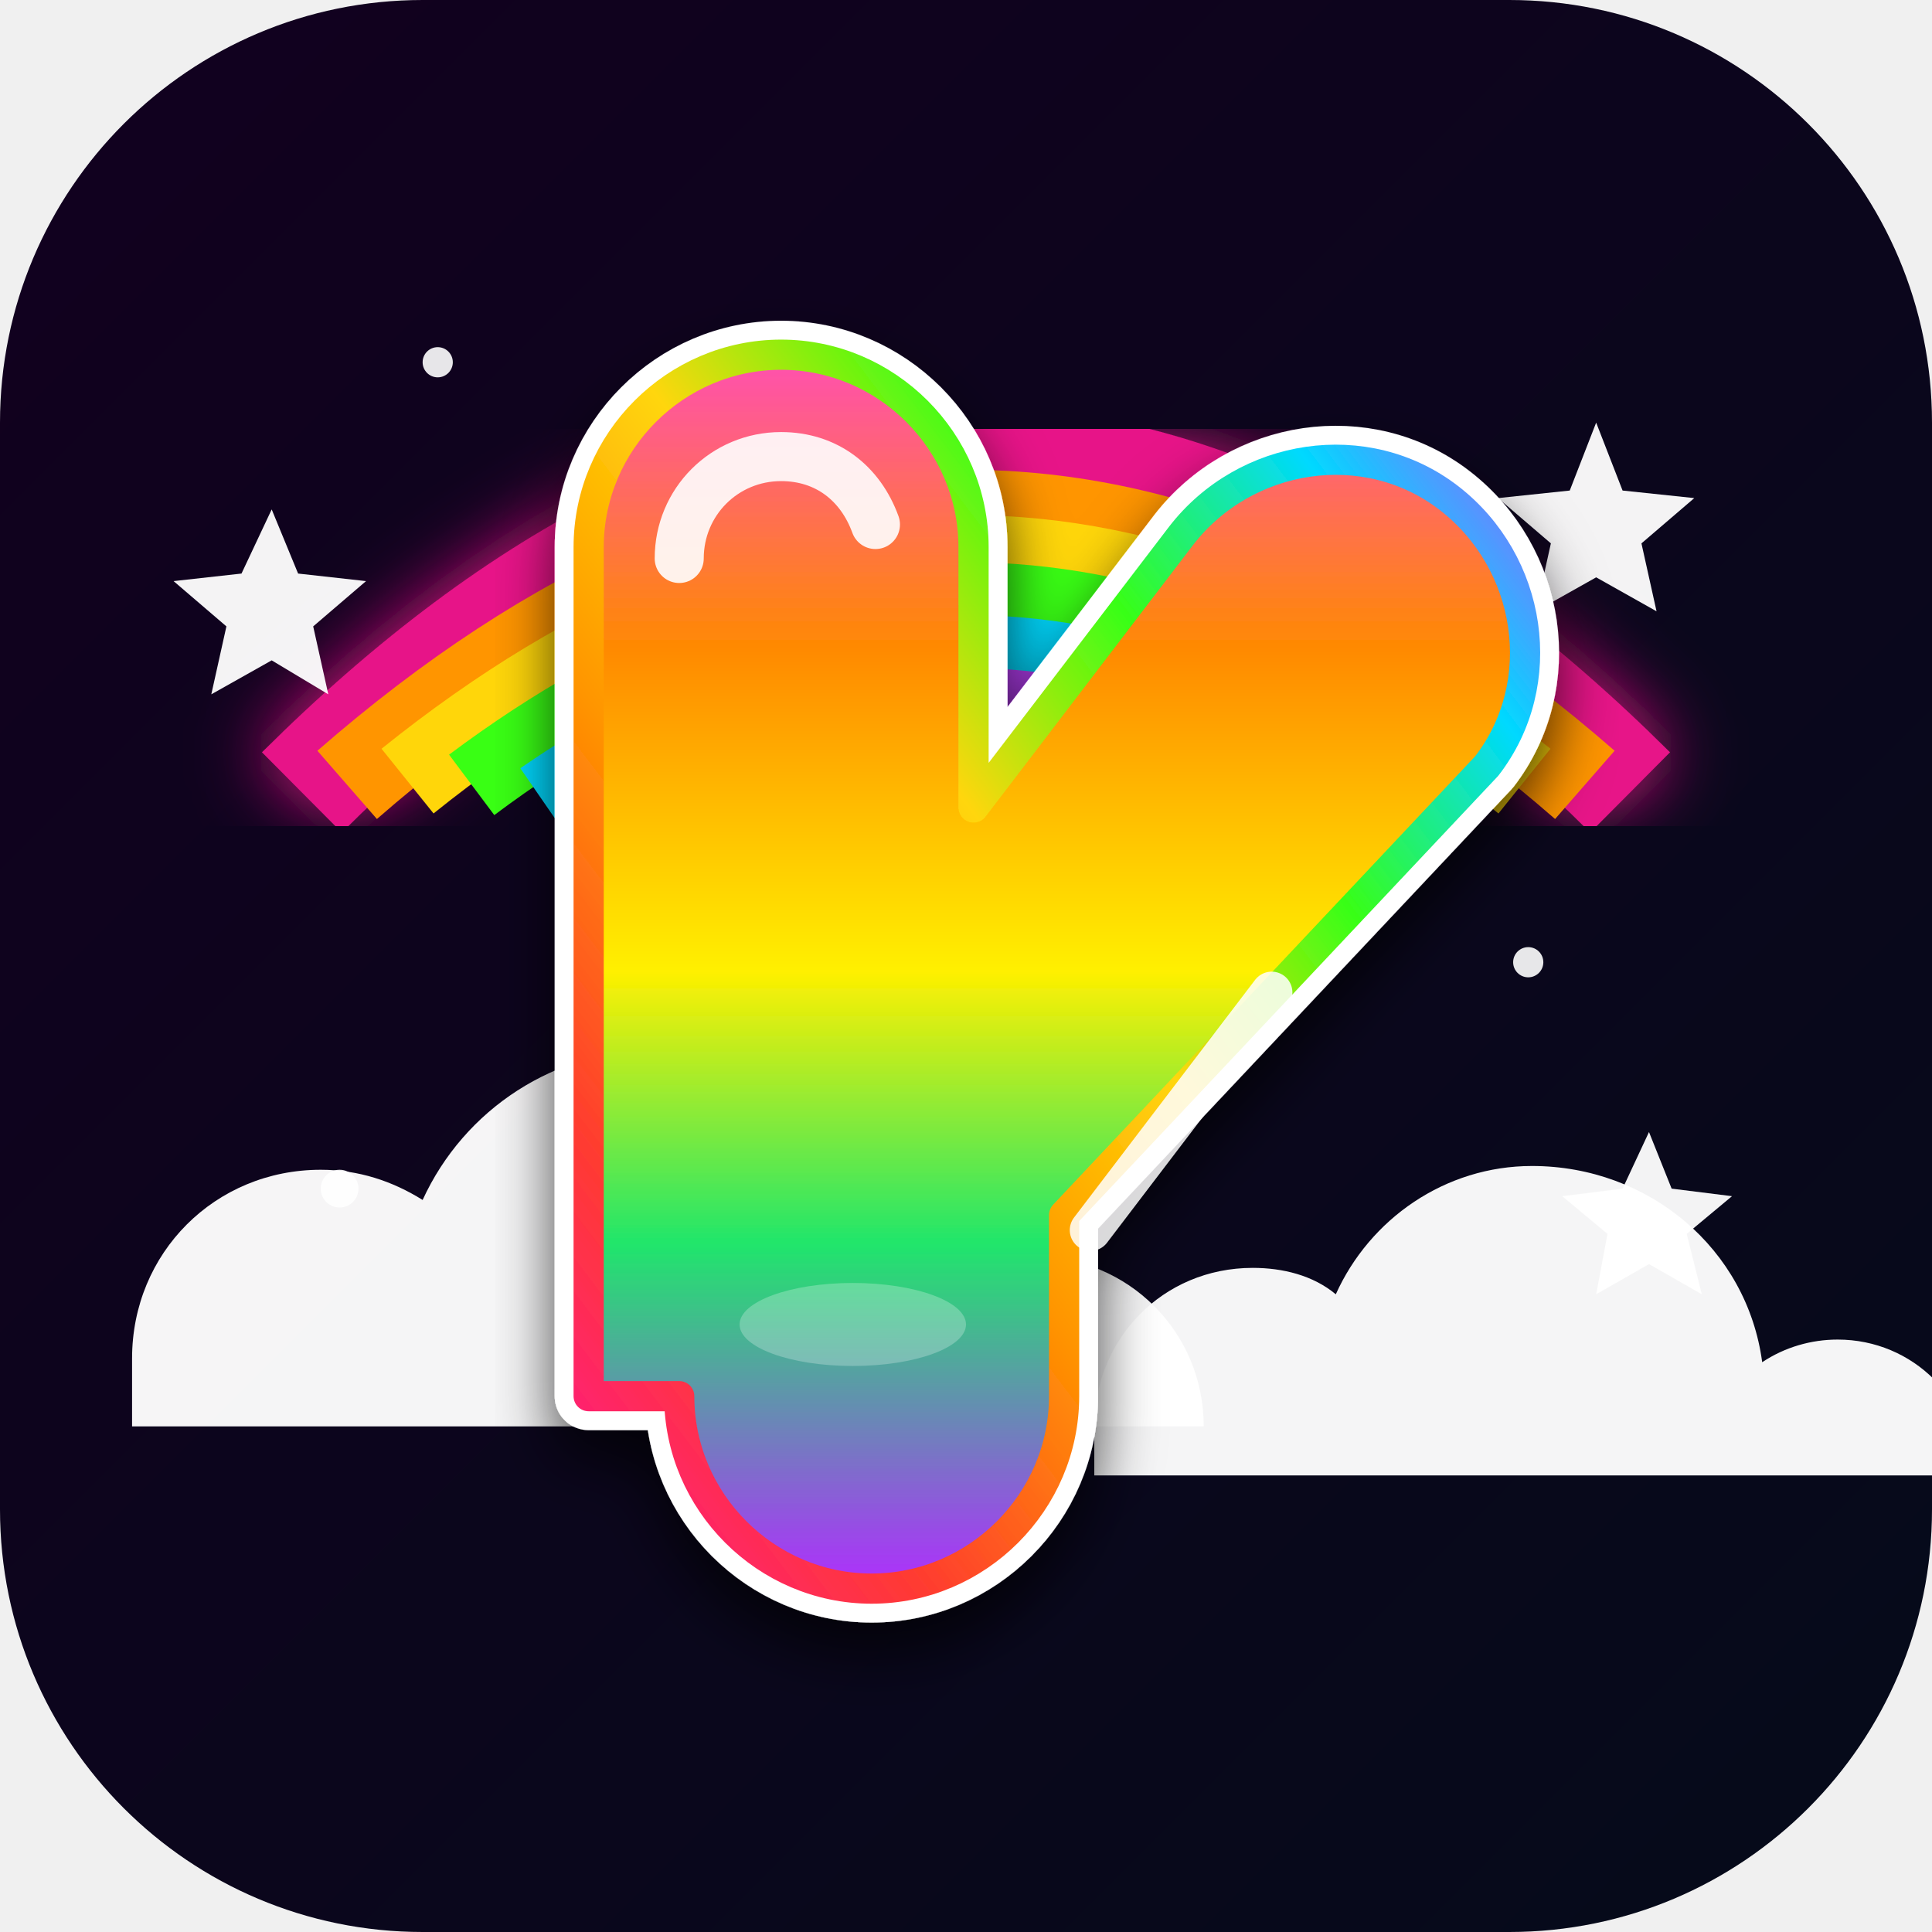
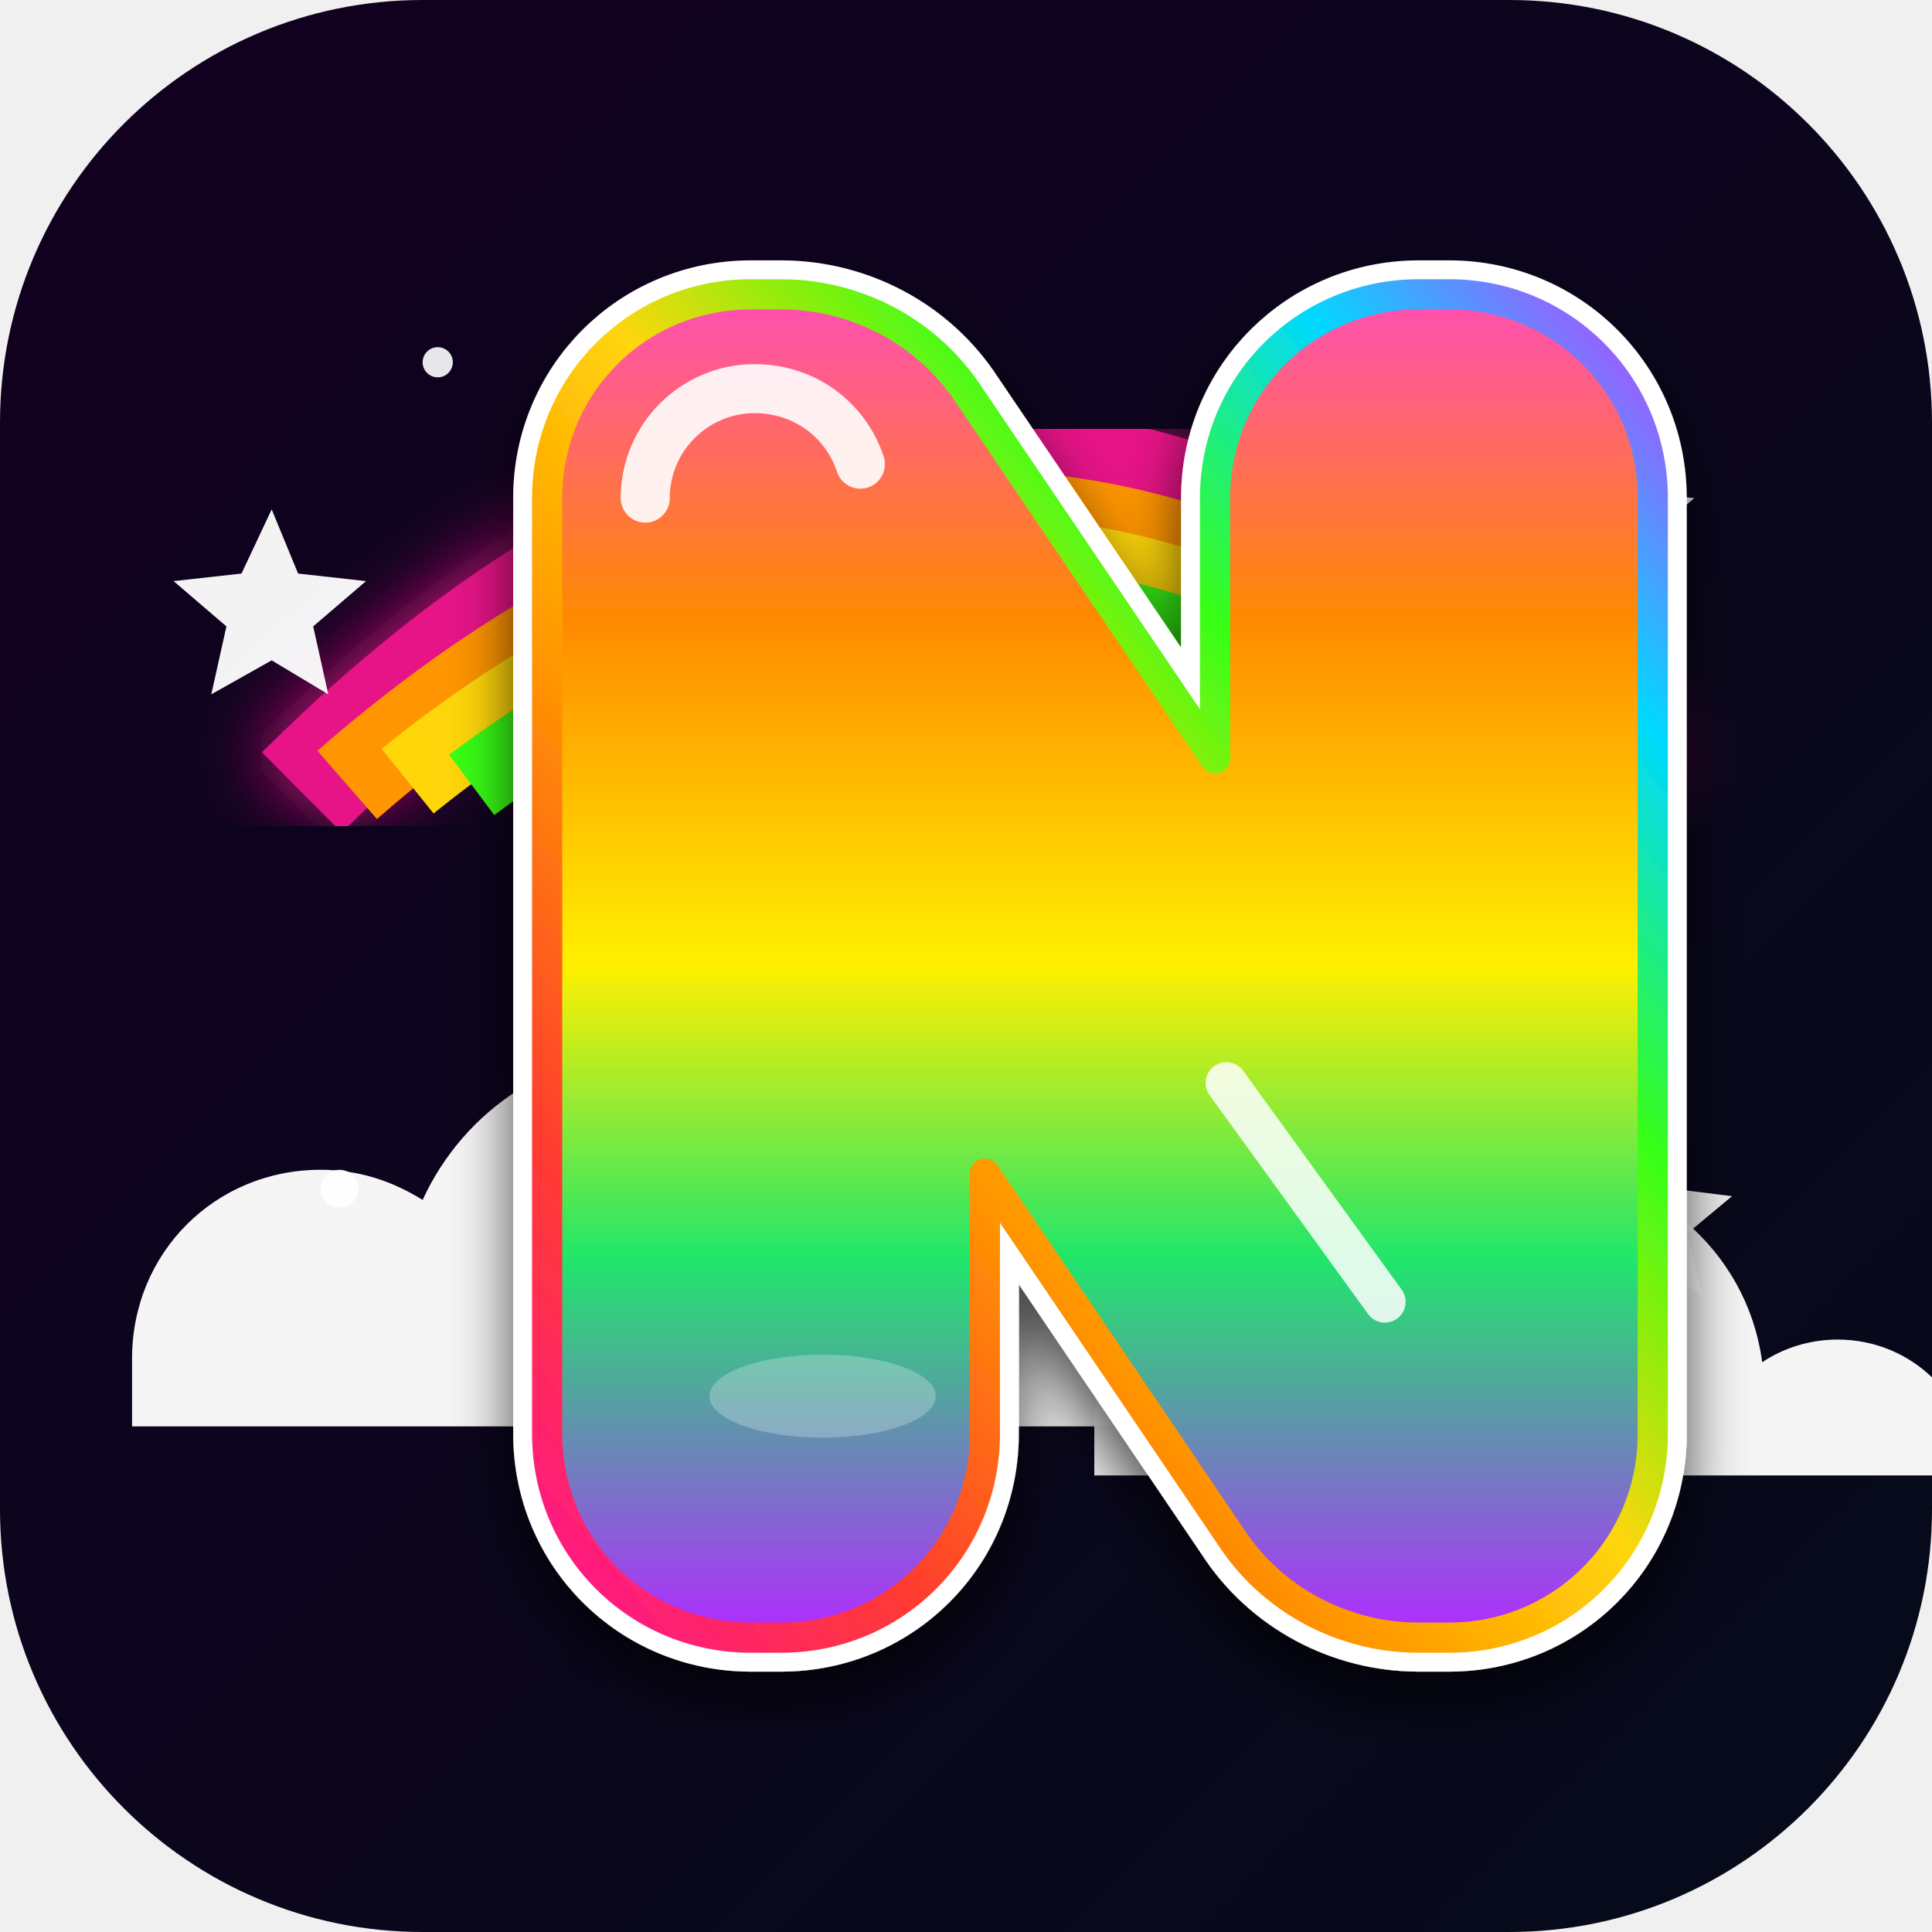
<svg xmlns="http://www.w3.org/2000/svg" viewBox="0 0 512 512">
  <defs>
    <linearGradient id="bg" x1="0" y1="0" x2="1" y2="1">
      <stop stop-color="#12001f" />
      <stop offset="1" stop-color="#050b1a" />
    </linearGradient>
    <linearGradient id="rainbow" x1="0" y1="1" x2="1" y2="0">
      <stop stop-color="#ff1493" />
      <stop offset=".18" stop-color="#ff3b30" />
      <stop offset=".36" stop-color="#ff9500" />
      <stop offset=".52" stop-color="#ffd60a" />
      <stop offset=".68" stop-color="#39ff14" />
      <stop offset=".84" stop-color="#00d9ff" />
      <stop offset="1" stop-color="#bf40ff" />
    </linearGradient>
    <linearGradient id="nshine" x1="0" y1="0" x2="0" y2="1">
      <stop stop-color="#ff4fb3" />
      <stop offset=".24" stop-color="#ff8a00" />
      <stop offset=".5" stop-color="#fff000" />
      <stop offset=".72" stop-color="#20e66b" />
      <stop offset="1" stop-color="#b12cff" />
    </linearGradient>
    <filter id="glow">
      <feGaussianBlur stdDeviation="10" result="b" />
      <feMerge>
        <feMergeNode in="b" />
        <feMergeNode in="SourceGraphic" />
      </feMerge>
    </filter>
    <filter id="shadow">
      <feGaussianBlur in="SourceAlpha" stdDeviation="8" />
      <feOffset dy="8" />
      <feComponentTransfer>
        <feFuncA type="linear" slope=".7" />
      </feComponentTransfer>
      <feMerge>
        <feMergeNode />
        <feMergeNode in="SourceGraphic" />
      </feMerge>
    </filter>
  </defs>
  <rect width="512" height="512" rx="112" fill="url(#bg)" />
  <path d="M80 210 Q256 35 432 210" fill="none" stroke="#ff1493" stroke-width="30" opacity=".9" filter="url(#glow)" />
  <path d="M92 208 Q256 65 420 208" fill="none" stroke="#ff9500" stroke-width="24" />
  <path d="M108 207 Q256 88 404 207" fill="none" stroke="#ffd60a" stroke-width="22" />
  <path d="M125 208 Q256 110 387 208" fill="none" stroke="#39ff14" stroke-width="20" />
  <path d="M143 211 Q256 133 369 211" fill="none" stroke="#00d9ff" stroke-width="18" />
  <path d="M161 215 Q256 155 351 215" fill="none" stroke="#bf40ff" stroke-width="16" />
  <g fill="#fff" opacity=".95">
    <path d="M72 135 l7 17 18 2-14 12 4 18-15-9-16 9 4-18-14-12 18-2z" />
    <path d="M423 112 l7 18 19 2-14 12 4 18-16-9-16 9 4-18-14-12 19-2z" />
    <path d="M437 300 l6 15 16 2-12 10 4 16-14-8-14 8 3-16-12-10 16-2z" />
  </g>
  <g fill="#fff" opacity=".9">
    <circle cx="90" cy="315" r="5" />
    <circle cx="405" cy="255" r="4" />
    <circle cx="116" cy="96" r="4" />
  </g>
  <g fill="#fff">
    <path d="M35 360c0-28 22-50 50-50 10 0 19 3 27 8 11-24 35-40 63-40 38 0 69 27 74 63 7-5 16-8 25-8 25 0 45 20 45 45H35z" opacity=".96" />
    <path d="M290 378c0-23 18-42 42-42 8 0 16 2 22 7 9-20 29-34 52-34 31 0 57 22 61 52 6-4 13-6 20-6 20 0 36 16 36 36H290z" opacity=".96" />
  </g>
  <g filter="url(#shadow)">
-     <path d="M156 370V145c0-28 23-51 51-51s51 23 51 51v69l55-72c17-22 49-27 71-10 22 17 27 49 10 71L282 322v48c0 28-23 51-51 51s-51-23-51-51z" fill="#ff2aa6" stroke="#fff" stroke-width="18" stroke-linejoin="round" />
-     <path d="M156 370V145c0-28 23-51 51-51s51 23 51 51v69l55-72c17-22 49-27 71-10 22 17 27 49 10 71L282 322v48c0 28-23 51-51 51s-51-23-51-51z" fill="url(#nshine)" stroke="url(#rainbow)" stroke-width="8" stroke-linejoin="round" />
+     <path d="M145 380V132c0-30 24-54 54-54h8c20 0 39 10 50 27l65 96V132c0-30 24-54 54-54h8c30 0 54 24 54 54v248c0 30-24 54-54 54h-8c-20 0-39-10-50-27l-65-96v69c0 30-24 54-54 54h-8c-30 0-54-24-54-54z" fill="#ff2aa6" stroke="#fff" stroke-width="18" stroke-linejoin="round" />
+     <path d="M145 380V132c0-30 24-54 54-54h8c20 0 39 10 50 27l65 96V132c0-30 24-54 54-54h8c30 0 54 24 54 54v248c0 30-24 54-54 54h-8c-20 0-39-10-50-27l-65-96v69c0 30-24 54-54 54h-8c-30 0-54-24-54-54z" fill="url(#nshine)" stroke="url(#rainbow)" stroke-width="8" stroke-linejoin="round" />
  </g>
-   <path d="M180 148c0-15 12-27 27-27 12 0 21 7 25 18" fill="none" stroke="#fff" stroke-width="13" stroke-linecap="round" opacity=".9" />
-   <path d="M289 326l48-63" stroke="#fff" stroke-width="11" stroke-linecap="round" opacity=".85" />
-   <ellipse cx="226" cy="351" rx="30" ry="11" fill="#fff" opacity=".25" />
+   <path d="M171 132c0-16 13-29 29-29 13 0 24 8 28 20" fill="none" stroke="#fff" stroke-width="13" stroke-linecap="round" opacity=".9" />
+   <path d="M325 287l42 58" stroke="#fff" stroke-width="11" stroke-linecap="round" opacity=".85" />
+   <ellipse cx="218" cy="370" rx="30" ry="11" fill="#fff" opacity=".25" />
</svg>
